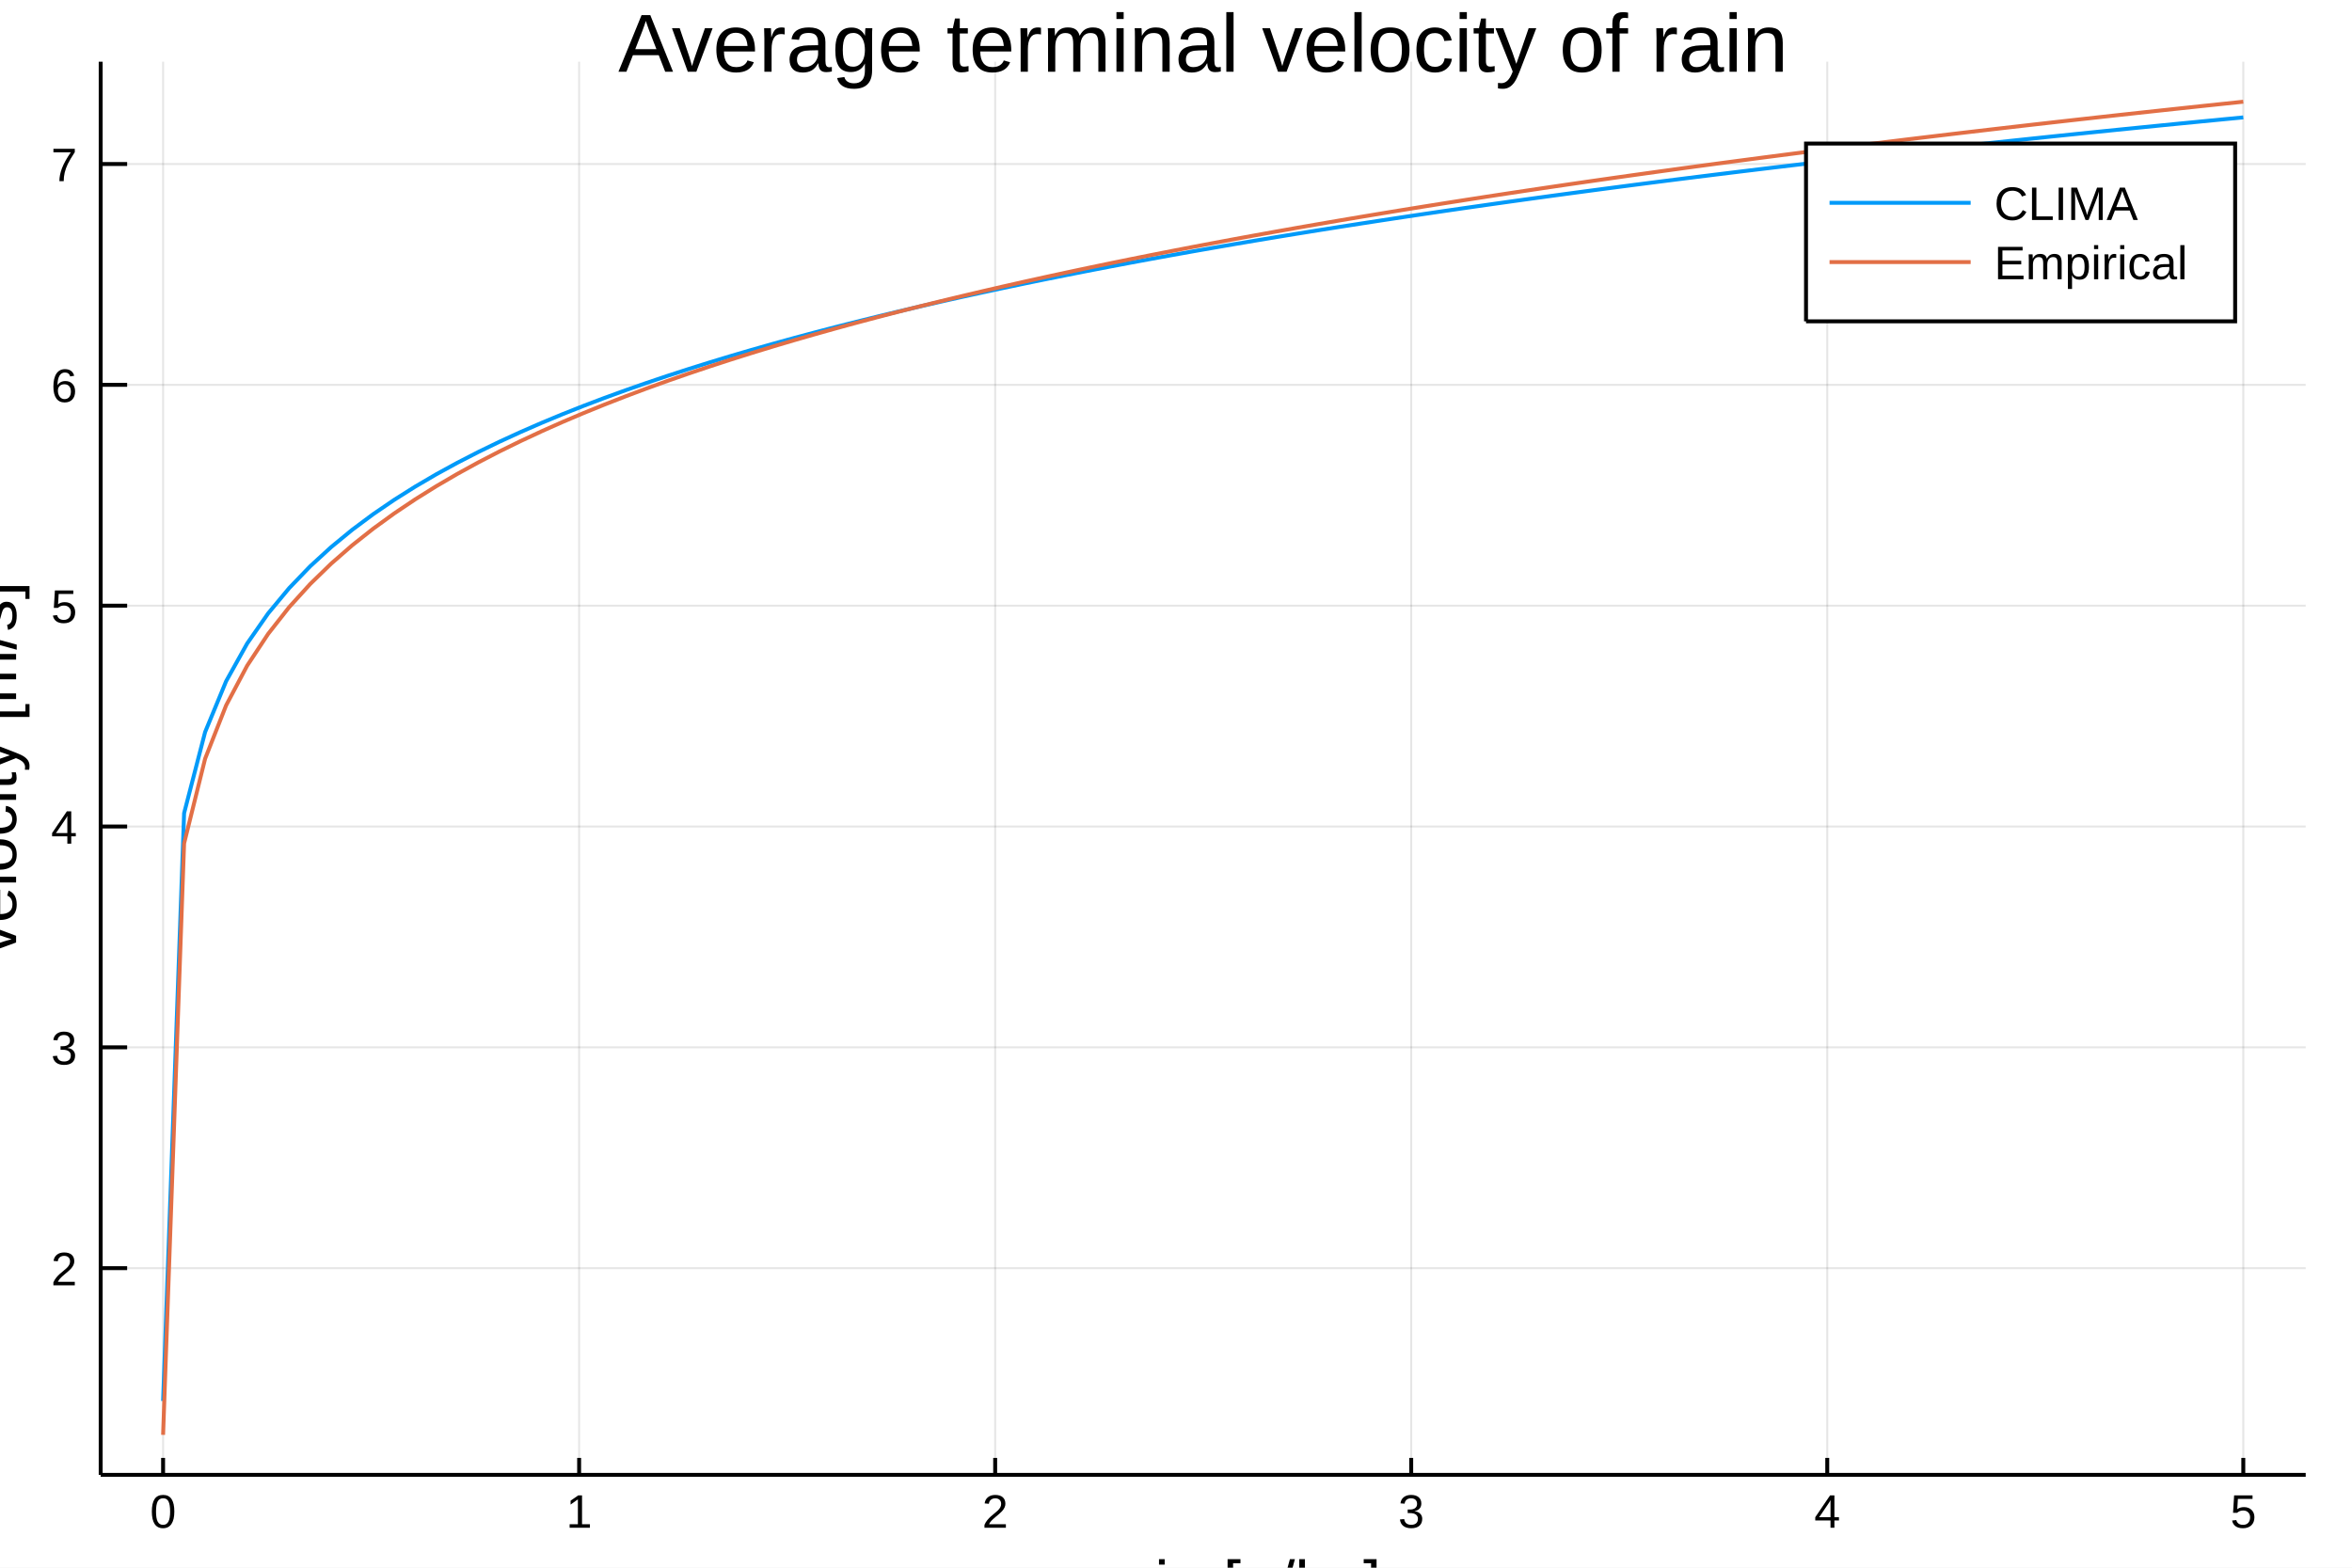
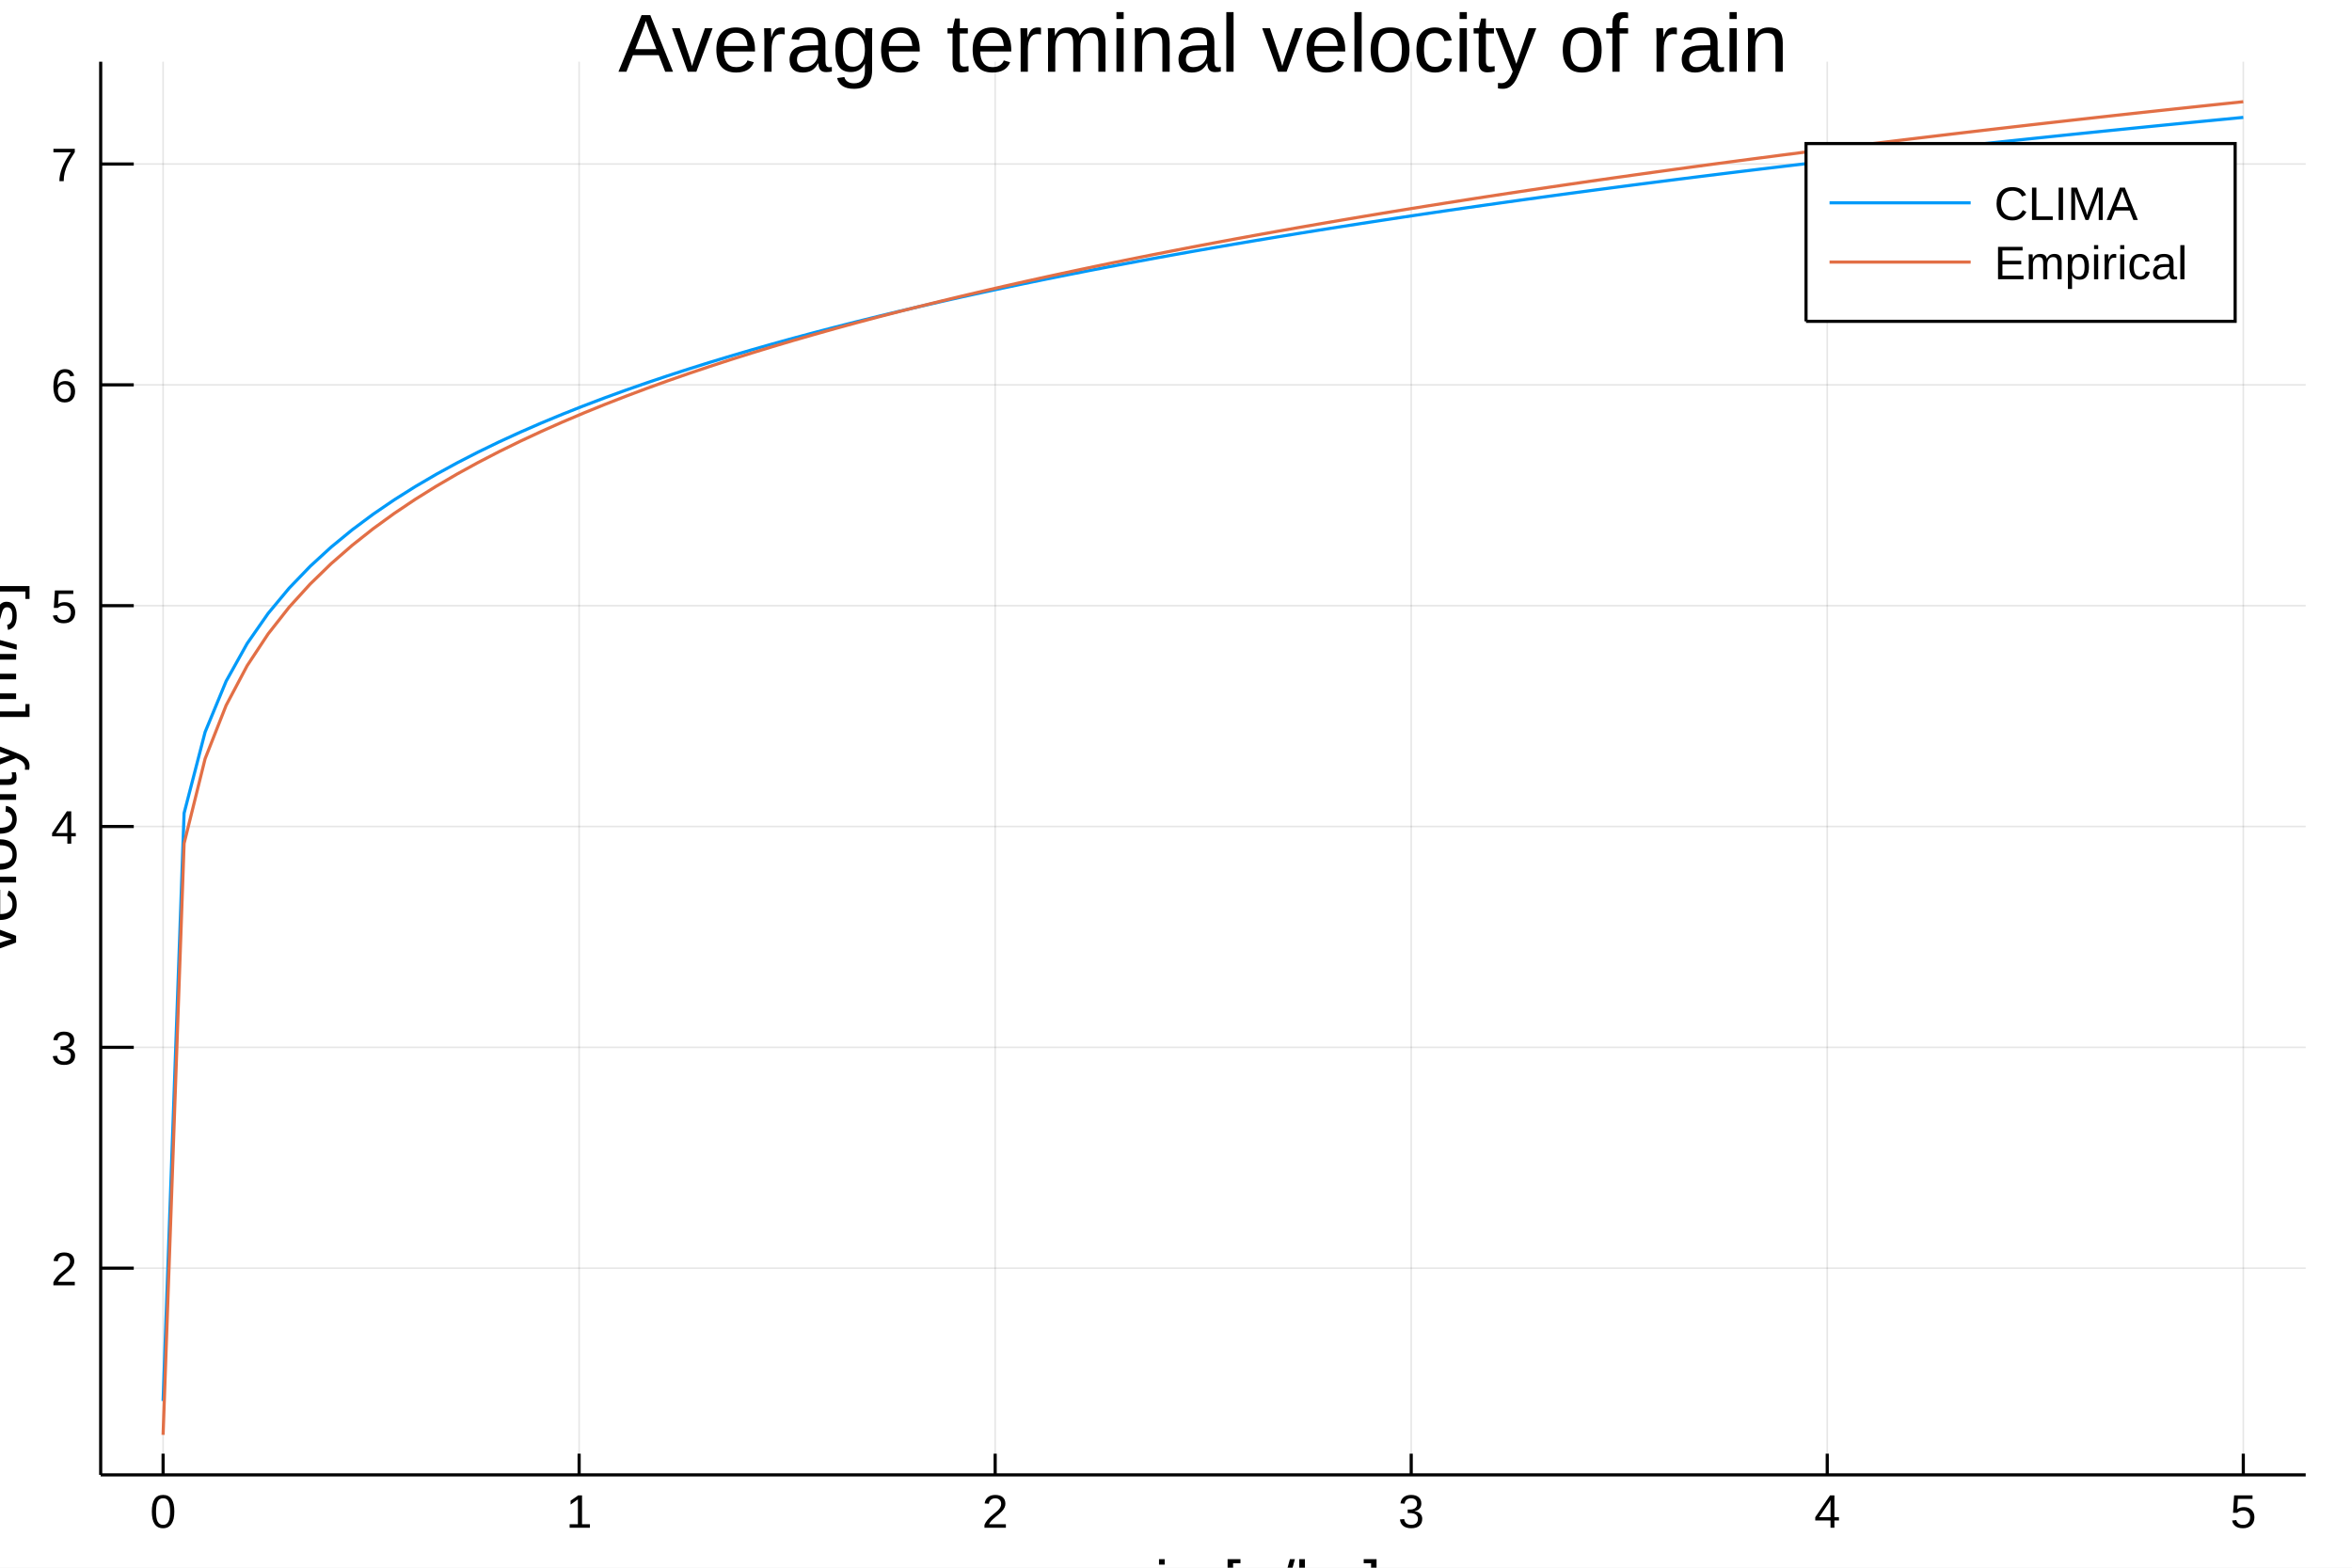
<svg xmlns="http://www.w3.org/2000/svg" width="600" height="400" viewBox="0 0 2400 1600">
  <defs>
-     <clipPath id="clip5300">
+     <clipPath id="clip8700">
      <rect x="0" y="0" width="2400" height="1600" />
    </clipPath>
  </defs>
-   <path clip-path="url(#clip5300)" d=" M0 1600 L2400 1600 L2400 0 L0 0  Z   " fill="#ffffff" fill-rule="evenodd" fill-opacity="1" />
+   <path clip-path="url(#clip8700)" d=" M0 1600 L2400 1600 L2400 0 L0 0  Z   " fill="#ffffff" fill-rule="evenodd" fill-opacity="1" />
  <defs>
-     <clipPath id="clip5301">
+     <clipPath id="clip8701">
      <rect x="480" y="0" width="1681" height="1600" />
    </clipPath>
  </defs>
-   <path clip-path="url(#clip5300)" d=" M102.74 1505.26 L2352.76 1505.26 L2352.76 62.992 L102.74 62.992  Z   " fill="#ffffff" fill-rule="evenodd" fill-opacity="1" />
+   <path clip-path="url(#clip8700)" d=" M102.74 1505.26 L2352.76 1505.26 L2352.76 62.992 L102.74 62.992  Z   " fill="#ffffff" fill-rule="evenodd" fill-opacity="1" />
  <defs>
-     <clipPath id="clip5302">
+     <clipPath id="clip8702">
      <rect x="102" y="62" width="2251" height="1443" />
    </clipPath>
  </defs>
-   <polyline clip-path="url(#clip5302)" style="stroke:#000000; stroke-width:2; stroke-opacity:0.1; fill:none" points="   166.416,1505.26 166.416,62.992    " />
-   <polyline clip-path="url(#clip5302)" style="stroke:#000000; stroke-width:2; stroke-opacity:0.1; fill:none" points="   590.948,1505.26 590.948,62.992    " />
-   <polyline clip-path="url(#clip5302)" style="stroke:#000000; stroke-width:2; stroke-opacity:0.1; fill:none" points="   1015.48,1505.26 1015.48,62.992    " />
-   <polyline clip-path="url(#clip5302)" style="stroke:#000000; stroke-width:2; stroke-opacity:0.1; fill:none" points="   1440.01,1505.26 1440.01,62.992    " />
-   <polyline clip-path="url(#clip5302)" style="stroke:#000000; stroke-width:2; stroke-opacity:0.1; fill:none" points="   1864.54,1505.26 1864.54,62.992    " />
-   <polyline clip-path="url(#clip5302)" style="stroke:#000000; stroke-width:2; stroke-opacity:0.1; fill:none" points="   2289.08,1505.26 2289.08,62.992    " />
-   <polyline clip-path="url(#clip5302)" style="stroke:#000000; stroke-width:2; stroke-opacity:0.1; fill:none" points="   102.74,1294.29 2352.76,1294.29    " />
-   <polyline clip-path="url(#clip5302)" style="stroke:#000000; stroke-width:2; stroke-opacity:0.1; fill:none" points="   102.74,1068.91 2352.76,1068.91    " />
-   <polyline clip-path="url(#clip5302)" style="stroke:#000000; stroke-width:2; stroke-opacity:0.1; fill:none" points="   102.74,843.53 2352.76,843.53    " />
-   <polyline clip-path="url(#clip5302)" style="stroke:#000000; stroke-width:2; stroke-opacity:0.1; fill:none" points="   102.74,618.153 2352.76,618.153    " />
-   <polyline clip-path="url(#clip5302)" style="stroke:#000000; stroke-width:2; stroke-opacity:0.1; fill:none" points="   102.74,392.775 2352.76,392.775    " />
-   <polyline clip-path="url(#clip5302)" style="stroke:#000000; stroke-width:2; stroke-opacity:0.1; fill:none" points="   102.74,167.397 2352.76,167.397    " />
-   <polyline clip-path="url(#clip5300)" style="stroke:#000000; stroke-width:4; stroke-opacity:1; fill:none" points="   102.74,1505.26 2352.76,1505.26    " />
-   <polyline clip-path="url(#clip5300)" style="stroke:#000000; stroke-width:4; stroke-opacity:1; fill:none" points="   102.74,1505.26 102.74,62.992    " />
-   <polyline clip-path="url(#clip5300)" style="stroke:#000000; stroke-width:4; stroke-opacity:1; fill:none" points="   166.416,1505.26 166.416,1487.95    " />
-   <polyline clip-path="url(#clip5300)" style="stroke:#000000; stroke-width:4; stroke-opacity:1; fill:none" points="   590.948,1505.26 590.948,1487.95    " />
-   <polyline clip-path="url(#clip5300)" style="stroke:#000000; stroke-width:4; stroke-opacity:1; fill:none" points="   1015.48,1505.26 1015.48,1487.95    " />
-   <polyline clip-path="url(#clip5300)" style="stroke:#000000; stroke-width:4; stroke-opacity:1; fill:none" points="   1440.01,1505.26 1440.01,1487.95    " />
-   <polyline clip-path="url(#clip5300)" style="stroke:#000000; stroke-width:4; stroke-opacity:1; fill:none" points="   1864.54,1505.26 1864.54,1487.95    " />
-   <polyline clip-path="url(#clip5300)" style="stroke:#000000; stroke-width:4; stroke-opacity:1; fill:none" points="   2289.08,1505.26 2289.08,1487.95    " />
-   <polyline clip-path="url(#clip5300)" style="stroke:#000000; stroke-width:4; stroke-opacity:1; fill:none" points="   102.74,1294.29 129.74,1294.29    " />
-   <polyline clip-path="url(#clip5300)" style="stroke:#000000; stroke-width:4; stroke-opacity:1; fill:none" points="   102.74,1068.91 129.74,1068.91    " />
-   <polyline clip-path="url(#clip5300)" style="stroke:#000000; stroke-width:4; stroke-opacity:1; fill:none" points="   102.74,843.53 129.74,843.53    " />
-   <polyline clip-path="url(#clip5300)" style="stroke:#000000; stroke-width:4; stroke-opacity:1; fill:none" points="   102.74,618.153 129.74,618.153    " />
-   <polyline clip-path="url(#clip5300)" style="stroke:#000000; stroke-width:4; stroke-opacity:1; fill:none" points="   102.74,392.775 129.74,392.775    " />
-   <polyline clip-path="url(#clip5300)" style="stroke:#000000; stroke-width:4; stroke-opacity:1; fill:none" points="   102.74,167.397 129.74,167.397    " />
-   <g clip-path="url(#clip5300)">
+   <polyline clip-path="url(#clip8702)" style="stroke:#000000; stroke-width:1.6; stroke-opacity:0.1; fill:none" points="   166.416,1505.26 166.416,62.992    " />
+   <polyline clip-path="url(#clip8702)" style="stroke:#000000; stroke-width:1.6; stroke-opacity:0.1; fill:none" points="   590.948,1505.26 590.948,62.992    " />
+   <polyline clip-path="url(#clip8702)" style="stroke:#000000; stroke-width:1.6; stroke-opacity:0.1; fill:none" points="   1015.48,1505.26 1015.48,62.992    " />
+   <polyline clip-path="url(#clip8702)" style="stroke:#000000; stroke-width:1.6; stroke-opacity:0.1; fill:none" points="   1440.01,1505.26 1440.01,62.992    " />
+   <polyline clip-path="url(#clip8702)" style="stroke:#000000; stroke-width:1.6; stroke-opacity:0.1; fill:none" points="   1864.54,1505.26 1864.54,62.992    " />
+   <polyline clip-path="url(#clip8702)" style="stroke:#000000; stroke-width:1.6; stroke-opacity:0.1; fill:none" points="   2289.08,1505.26 2289.08,62.992    " />
+   <polyline clip-path="url(#clip8702)" style="stroke:#000000; stroke-width:1.6; stroke-opacity:0.1; fill:none" points="   102.74,1294.29 2352.76,1294.29    " />
+   <polyline clip-path="url(#clip8702)" style="stroke:#000000; stroke-width:1.6; stroke-opacity:0.1; fill:none" points="   102.74,1068.91 2352.76,1068.91    " />
+   <polyline clip-path="url(#clip8702)" style="stroke:#000000; stroke-width:1.6; stroke-opacity:0.1; fill:none" points="   102.74,843.53 2352.76,843.53    " />
+   <polyline clip-path="url(#clip8702)" style="stroke:#000000; stroke-width:1.6; stroke-opacity:0.1; fill:none" points="   102.74,618.153 2352.76,618.153    " />
+   <polyline clip-path="url(#clip8702)" style="stroke:#000000; stroke-width:1.6; stroke-opacity:0.1; fill:none" points="   102.74,392.775 2352.76,392.775    " />
+   <polyline clip-path="url(#clip8702)" style="stroke:#000000; stroke-width:1.6; stroke-opacity:0.1; fill:none" points="   102.74,167.397 2352.76,167.397    " />
+   <polyline clip-path="url(#clip8700)" style="stroke:#000000; stroke-width:3.2; stroke-opacity:1; fill:none" points="   102.74,1505.26 2352.76,1505.26    " />
+   <polyline clip-path="url(#clip8700)" style="stroke:#000000; stroke-width:3.2; stroke-opacity:1; fill:none" points="   102.74,1505.26 102.74,62.992    " />
+   <polyline clip-path="url(#clip8700)" style="stroke:#000000; stroke-width:3.2; stroke-opacity:1; fill:none" points="   166.416,1505.26 166.416,1483.63    " />
+   <polyline clip-path="url(#clip8700)" style="stroke:#000000; stroke-width:3.2; stroke-opacity:1; fill:none" points="   590.948,1505.26 590.948,1483.63    " />
+   <polyline clip-path="url(#clip8700)" style="stroke:#000000; stroke-width:3.2; stroke-opacity:1; fill:none" points="   1015.48,1505.26 1015.48,1483.63    " />
+   <polyline clip-path="url(#clip8700)" style="stroke:#000000; stroke-width:3.2; stroke-opacity:1; fill:none" points="   1440.01,1505.26 1440.01,1483.63    " />
+   <polyline clip-path="url(#clip8700)" style="stroke:#000000; stroke-width:3.2; stroke-opacity:1; fill:none" points="   1864.54,1505.26 1864.54,1483.63    " />
+   <polyline clip-path="url(#clip8700)" style="stroke:#000000; stroke-width:3.2; stroke-opacity:1; fill:none" points="   2289.08,1505.26 2289.08,1483.63    " />
+   <polyline clip-path="url(#clip8700)" style="stroke:#000000; stroke-width:3.2; stroke-opacity:1; fill:none" points="   102.74,1294.29 136.49,1294.29    " />
+   <polyline clip-path="url(#clip8700)" style="stroke:#000000; stroke-width:3.2; stroke-opacity:1; fill:none" points="   102.74,1068.91 136.49,1068.91    " />
+   <polyline clip-path="url(#clip8700)" style="stroke:#000000; stroke-width:3.2; stroke-opacity:1; fill:none" points="   102.74,843.53 136.49,843.53    " />
+   <polyline clip-path="url(#clip8700)" style="stroke:#000000; stroke-width:3.2; stroke-opacity:1; fill:none" points="   102.74,618.153 136.49,618.153    " />
+   <polyline clip-path="url(#clip8700)" style="stroke:#000000; stroke-width:3.2; stroke-opacity:1; fill:none" points="   102.74,392.775 136.49,392.775    " />
+   <polyline clip-path="url(#clip8700)" style="stroke:#000000; stroke-width:3.2; stroke-opacity:1; fill:none" points="   102.74,167.397 136.49,167.397    " />
+   <g clip-path="url(#clip8700)">
    <text style="fill:#000000; fill-opacity:1; font-family:Arial,Helvetica Neue,Helvetica,sans-serif; font-size:48px; text-anchor:middle;" transform="rotate(0, 166.416, 1559.26)" x="166.416" y="1559.26">0</text>
  </g>
-   <g clip-path="url(#clip5300)">
+   <g clip-path="url(#clip8700)">
    <text style="fill:#000000; fill-opacity:1; font-family:Arial,Helvetica Neue,Helvetica,sans-serif; font-size:48px; text-anchor:middle;" transform="rotate(0, 590.948, 1559.26)" x="590.948" y="1559.26">1</text>
  </g>
-   <g clip-path="url(#clip5300)">
+   <g clip-path="url(#clip8700)">
    <text style="fill:#000000; fill-opacity:1; font-family:Arial,Helvetica Neue,Helvetica,sans-serif; font-size:48px; text-anchor:middle;" transform="rotate(0, 1015.48, 1559.26)" x="1015.48" y="1559.26">2</text>
  </g>
-   <g clip-path="url(#clip5300)">
+   <g clip-path="url(#clip8700)">
    <text style="fill:#000000; fill-opacity:1; font-family:Arial,Helvetica Neue,Helvetica,sans-serif; font-size:48px; text-anchor:middle;" transform="rotate(0, 1440.01, 1559.26)" x="1440.01" y="1559.26">3</text>
  </g>
-   <g clip-path="url(#clip5300)">
+   <g clip-path="url(#clip8700)">
    <text style="fill:#000000; fill-opacity:1; font-family:Arial,Helvetica Neue,Helvetica,sans-serif; font-size:48px; text-anchor:middle;" transform="rotate(0, 1864.54, 1559.26)" x="1864.54" y="1559.26">4</text>
  </g>
-   <g clip-path="url(#clip5300)">
+   <g clip-path="url(#clip8700)">
    <text style="fill:#000000; fill-opacity:1; font-family:Arial,Helvetica Neue,Helvetica,sans-serif; font-size:48px; text-anchor:middle;" transform="rotate(0, 2289.08, 1559.26)" x="2289.08" y="1559.26">5</text>
  </g>
-   <g clip-path="url(#clip5300)">
+   <g clip-path="url(#clip8700)">
    <text style="fill:#000000; fill-opacity:1; font-family:Arial,Helvetica Neue,Helvetica,sans-serif; font-size:48px; text-anchor:end;" transform="rotate(0, 78.7402, 1311.79)" x="78.74" y="1311.79">2</text>
  </g>
-   <g clip-path="url(#clip5300)">
+   <g clip-path="url(#clip8700)">
    <text style="fill:#000000; fill-opacity:1; font-family:Arial,Helvetica Neue,Helvetica,sans-serif; font-size:48px; text-anchor:end;" transform="rotate(0, 78.7402, 1086.41)" x="78.74" y="1086.41">3</text>
  </g>
-   <g clip-path="url(#clip5300)">
+   <g clip-path="url(#clip8700)">
    <text style="fill:#000000; fill-opacity:1; font-family:Arial,Helvetica Neue,Helvetica,sans-serif; font-size:48px; text-anchor:end;" transform="rotate(0, 78.7402, 861.03)" x="78.74" y="861.03">4</text>
  </g>
-   <g clip-path="url(#clip5300)">
+   <g clip-path="url(#clip8700)">
    <text style="fill:#000000; fill-opacity:1; font-family:Arial,Helvetica Neue,Helvetica,sans-serif; font-size:48px; text-anchor:end;" transform="rotate(0, 78.7402, 635.653)" x="78.74" y="635.653">5</text>
  </g>
-   <g clip-path="url(#clip5300)">
+   <g clip-path="url(#clip8700)">
    <text style="fill:#000000; fill-opacity:1; font-family:Arial,Helvetica Neue,Helvetica,sans-serif; font-size:48px; text-anchor:end;" transform="rotate(0, 78.7402, 410.275)" x="78.74" y="410.275">6</text>
  </g>
-   <g clip-path="url(#clip5300)">
+   <g clip-path="url(#clip8700)">
    <text style="fill:#000000; fill-opacity:1; font-family:Arial,Helvetica Neue,Helvetica,sans-serif; font-size:48px; text-anchor:end;" transform="rotate(0, 78.7402, 184.897)" x="78.74" y="184.897">7</text>
  </g>
-   <g clip-path="url(#clip5300)">
+   <g clip-path="url(#clip8700)">
    <text style="fill:#000000; fill-opacity:1; font-family:Arial,Helvetica Neue,Helvetica,sans-serif; font-size:84px; text-anchor:middle;" transform="rotate(0, 1227.75, 73.2)" x="1227.75" y="73.2">Average terminal velocity of rain</text>
  </g>
-   <g clip-path="url(#clip5300)">
+   <g clip-path="url(#clip8700)">
    <text style="fill:#000000; fill-opacity:1; font-family:Arial,Helvetica Neue,Helvetica,sans-serif; font-size:66px; text-anchor:middle;" transform="rotate(0, 1227.75, 1639.12)" x="1227.75" y="1639.12">q_rain [g/kg]</text>
  </g>
-   <g clip-path="url(#clip5300)">
+   <g clip-path="url(#clip8700)">
    <text style="fill:#000000; fill-opacity:1; font-family:Arial,Helvetica Neue,Helvetica,sans-serif; font-size:66px; text-anchor:middle;" transform="rotate(-90, 16.4157, 784.126)" x="16.416" y="784.126">velocity [m/s]</text>
  </g>
-   <polyline clip-path="url(#clip5302)" style="stroke:#009af9; stroke-width:4; stroke-opacity:1; fill:none" points="   166.42,1429.87 187.861,829.938 209.302,747.126 230.743,695.249 252.184,656.814 273.625,626.034 295.066,600.24 316.507,577.967 337.948,558.324 359.389,540.724    380.83,524.758 402.271,510.133 423.712,496.629 445.153,484.076 466.593,472.341 488.034,461.317 509.475,450.919 530.916,441.075 552.357,431.725 573.798,422.82    595.239,414.315 616.68,406.174 638.121,398.366 659.562,390.863 681.003,383.639 702.444,376.675 723.885,369.95 745.326,363.447 766.767,357.152 788.208,351.051    809.649,345.131 831.09,339.382 852.531,333.792 873.972,328.354 895.413,323.057 916.854,317.895 938.295,312.861 959.736,307.948 981.177,303.149 1002.62,298.46    1024.06,293.875 1045.5,289.389 1066.94,284.997 1088.38,280.697 1109.82,276.482 1131.26,272.351 1152.7,268.3 1174.15,264.325 1195.59,260.423 1217.03,256.591    1238.47,252.828 1259.91,249.129 1281.35,245.494 1302.79,241.919 1324.23,238.403 1345.67,234.944 1367.11,231.538 1388.56,228.186 1410,224.885 1431.44,221.633    1452.88,218.429 1474.32,215.272 1495.76,212.159 1517.2,209.091 1538.64,206.064 1560.08,203.079 1581.52,200.133 1602.97,197.226 1624.41,194.357 1645.85,191.525    1667.29,188.728 1688.73,185.966 1710.17,183.238 1731.61,180.543 1753.05,177.88 1774.49,175.248 1795.93,172.647 1817.37,170.076 1838.82,167.534 1860.26,165.02    1881.7,162.533 1903.14,160.074 1924.58,157.641 1946.02,155.234 1967.46,152.852 1988.9,150.495 2010.34,148.162 2031.78,145.853 2053.23,143.567 2074.67,141.303    2096.11,139.062 2117.55,136.842 2138.99,134.644 2160.43,132.466 2181.87,130.309 2203.31,128.171 2224.75,126.054 2246.19,123.955 2267.64,121.875 2289.08,119.814       " />
-   <polyline clip-path="url(#clip5302)" style="stroke:#e26f46; stroke-width:4; stroke-opacity:1; fill:none" points="   166.42,1464.44 187.861,860.805 209.302,774.35 230.743,719.906 252.184,679.434 273.625,646.945 295.066,619.664 316.507,596.071 337.948,575.234 359.389,556.541    380.83,539.567 402.271,524.003 423.712,509.618 445.153,496.236 466.593,483.718 488.034,471.95 509.475,460.843 530.916,450.321 552.357,440.322 573.798,430.792    595.239,421.687 616.68,412.968 638.121,404.601 659.562,396.557 681.003,388.81 702.444,381.337 723.885,374.119 745.326,367.137 766.767,360.376 788.208,353.82    809.649,347.458 831.09,341.276 852.531,335.264 873.972,329.413 895.413,323.713 916.854,318.157 938.295,312.736 959.736,307.444 981.177,302.275 1002.62,297.222    1024.06,292.279 1045.5,287.443 1066.94,282.707 1088.38,278.069 1109.82,273.522 1131.26,269.064 1152.7,264.691 1174.15,260.4 1195.59,256.187 1217.03,252.049    1238.47,247.984 1259.91,243.988 1281.35,240.06 1302.79,236.196 1324.23,232.395 1345.67,228.655 1367.11,224.973 1388.56,221.347 1410,217.776 1431.44,214.258    1452.88,210.791 1474.32,207.374 1495.76,204.004 1517.2,200.682 1538.64,197.405 1560.08,194.172 1581.52,190.982 1602.97,187.833 1624.41,184.725 1645.85,181.656    1667.29,178.625 1688.73,175.631 1710.17,172.674 1731.61,169.752 1753.05,166.865 1774.49,164.011 1795.93,161.189 1817.37,158.4 1838.82,155.642 1860.26,152.914    1881.7,150.217 1903.14,147.548 1924.58,144.907 1946.02,142.294 1967.46,139.709 1988.9,137.149 2010.34,134.616 2031.78,132.108 2053.23,129.625 2074.67,127.166    2096.11,124.731 2117.55,122.32 2138.99,119.931 2160.43,117.564 2181.87,115.22 2203.31,112.897 2224.75,110.595 2246.19,108.313 2267.64,106.052 2289.08,103.811       " />
-   <path clip-path="url(#clip5300)" d=" M1842.88 327.952 L2280.76 327.952 L2280.76 146.512 L1842.88 146.512  Z   " fill="#ffffff" fill-rule="evenodd" fill-opacity="1" />
-   <polyline clip-path="url(#clip5300)" style="stroke:#000000; stroke-width:4; stroke-opacity:1; fill:none" points="   1842.88,327.952 2280.76,327.952 2280.76,146.512 1842.88,146.512 1842.88,327.952    " />
-   <polyline clip-path="url(#clip5300)" style="stroke:#009af9; stroke-width:4; stroke-opacity:1; fill:none" points="   1866.88,206.992 2010.88,206.992    " />
-   <g clip-path="url(#clip5300)">
+   <polyline clip-path="url(#clip8702)" style="stroke:#009af9; stroke-width:3.2; stroke-opacity:1; fill:none" points="   166.42,1429.87 187.861,829.938 209.302,747.126 230.743,695.249 252.184,656.814 273.625,626.034 295.066,600.24 316.507,577.967 337.948,558.324 359.389,540.724    380.83,524.758 402.271,510.133 423.712,496.629 445.153,484.076 466.593,472.341 488.034,461.317 509.475,450.919 530.916,441.075 552.357,431.725 573.798,422.82    595.239,414.315 616.68,406.174 638.121,398.366 659.562,390.863 681.003,383.639 702.444,376.675 723.885,369.95 745.326,363.447 766.767,357.152 788.208,351.051    809.649,345.131 831.09,339.382 852.531,333.792 873.972,328.354 895.413,323.057 916.854,317.895 938.295,312.861 959.736,307.948 981.177,303.149 1002.62,298.46    1024.06,293.875 1045.5,289.389 1066.94,284.997 1088.38,280.697 1109.82,276.482 1131.26,272.351 1152.7,268.3 1174.15,264.325 1195.59,260.423 1217.03,256.591    1238.47,252.828 1259.91,249.129 1281.35,245.494 1302.79,241.919 1324.23,238.403 1345.67,234.944 1367.11,231.538 1388.56,228.186 1410,224.885 1431.44,221.633    1452.88,218.429 1474.32,215.272 1495.76,212.159 1517.2,209.091 1538.64,206.064 1560.08,203.079 1581.52,200.133 1602.97,197.226 1624.41,194.357 1645.85,191.525    1667.29,188.728 1688.73,185.966 1710.17,183.238 1731.61,180.543 1753.05,177.88 1774.49,175.248 1795.93,172.647 1817.37,170.076 1838.82,167.534 1860.26,165.02    1881.7,162.533 1903.14,160.074 1924.58,157.641 1946.02,155.234 1967.46,152.852 1988.9,150.495 2010.34,148.162 2031.78,145.853 2053.23,143.567 2074.67,141.303    2096.11,139.062 2117.55,136.842 2138.99,134.644 2160.43,132.466 2181.87,130.309 2203.31,128.171 2224.75,126.054 2246.19,123.955 2267.64,121.875 2289.08,119.814       " />
+   <polyline clip-path="url(#clip8702)" style="stroke:#e26f46; stroke-width:3.2; stroke-opacity:1; fill:none" points="   166.42,1464.44 187.861,860.805 209.302,774.35 230.743,719.906 252.184,679.434 273.625,646.945 295.066,619.664 316.507,596.071 337.948,575.234 359.389,556.541    380.83,539.567 402.271,524.003 423.712,509.618 445.153,496.236 466.593,483.718 488.034,471.95 509.475,460.843 530.916,450.321 552.357,440.322 573.798,430.792    595.239,421.687 616.68,412.968 638.121,404.601 659.562,396.557 681.003,388.81 702.444,381.337 723.885,374.119 745.326,367.137 766.767,360.376 788.208,353.82    809.649,347.458 831.09,341.276 852.531,335.264 873.972,329.413 895.413,323.713 916.854,318.157 938.295,312.736 959.736,307.444 981.177,302.275 1002.62,297.222    1024.06,292.279 1045.5,287.443 1066.94,282.707 1088.38,278.069 1109.82,273.522 1131.26,269.064 1152.7,264.691 1174.15,260.4 1195.59,256.187 1217.03,252.049    1238.47,247.984 1259.91,243.988 1281.35,240.06 1302.79,236.196 1324.23,232.395 1345.67,228.655 1367.11,224.973 1388.56,221.347 1410,217.776 1431.44,214.258    1452.88,210.791 1474.32,207.374 1495.76,204.004 1517.2,200.682 1538.64,197.405 1560.08,194.172 1581.52,190.982 1602.97,187.833 1624.41,184.725 1645.85,181.656    1667.29,178.625 1688.73,175.631 1710.17,172.674 1731.61,169.752 1753.05,166.865 1774.49,164.011 1795.93,161.189 1817.37,158.4 1838.82,155.642 1860.26,152.914    1881.7,150.217 1903.14,147.548 1924.58,144.907 1946.02,142.294 1967.46,139.709 1988.9,137.149 2010.34,134.616 2031.78,132.108 2053.23,129.625 2074.67,127.166    2096.11,124.731 2117.55,122.32 2138.99,119.931 2160.43,117.564 2181.87,115.22 2203.31,112.897 2224.75,110.595 2246.19,108.313 2267.64,106.052 2289.08,103.811       " />
+   <path clip-path="url(#clip8700)" d=" M1842.88 327.952 L2280.76 327.952 L2280.76 146.512 L1842.88 146.512  Z   " fill="#ffffff" fill-rule="evenodd" fill-opacity="1" />
+   <polyline clip-path="url(#clip8700)" style="stroke:#000000; stroke-width:3.2; stroke-opacity:1; fill:none" points="   1842.88,327.952 2280.76,327.952 2280.76,146.512 1842.88,146.512 1842.88,327.952    " />
+   <polyline clip-path="url(#clip8700)" style="stroke:#009af9; stroke-width:3.2; stroke-opacity:1; fill:none" points="   1866.88,206.992 2010.88,206.992    " />
+   <g clip-path="url(#clip8700)">
    <text style="fill:#000000; fill-opacity:1; font-family:Arial,Helvetica Neue,Helvetica,sans-serif; font-size:48px; text-anchor:start;" transform="rotate(0, 2034.88, 224.492)" x="2034.88" y="224.492">CLIMA</text>
  </g>
-   <polyline clip-path="url(#clip5300)" style="stroke:#e26f46; stroke-width:4; stroke-opacity:1; fill:none" points="   1866.88,267.472 2010.88,267.472    " />
-   <g clip-path="url(#clip5300)">
+   <polyline clip-path="url(#clip8700)" style="stroke:#e26f46; stroke-width:3.2; stroke-opacity:1; fill:none" points="   1866.88,267.472 2010.88,267.472    " />
+   <g clip-path="url(#clip8700)">
    <text style="fill:#000000; fill-opacity:1; font-family:Arial,Helvetica Neue,Helvetica,sans-serif; font-size:48px; text-anchor:start;" transform="rotate(0, 2034.88, 284.972)" x="2034.88" y="284.972">Empirical</text>
  </g>
</svg>
